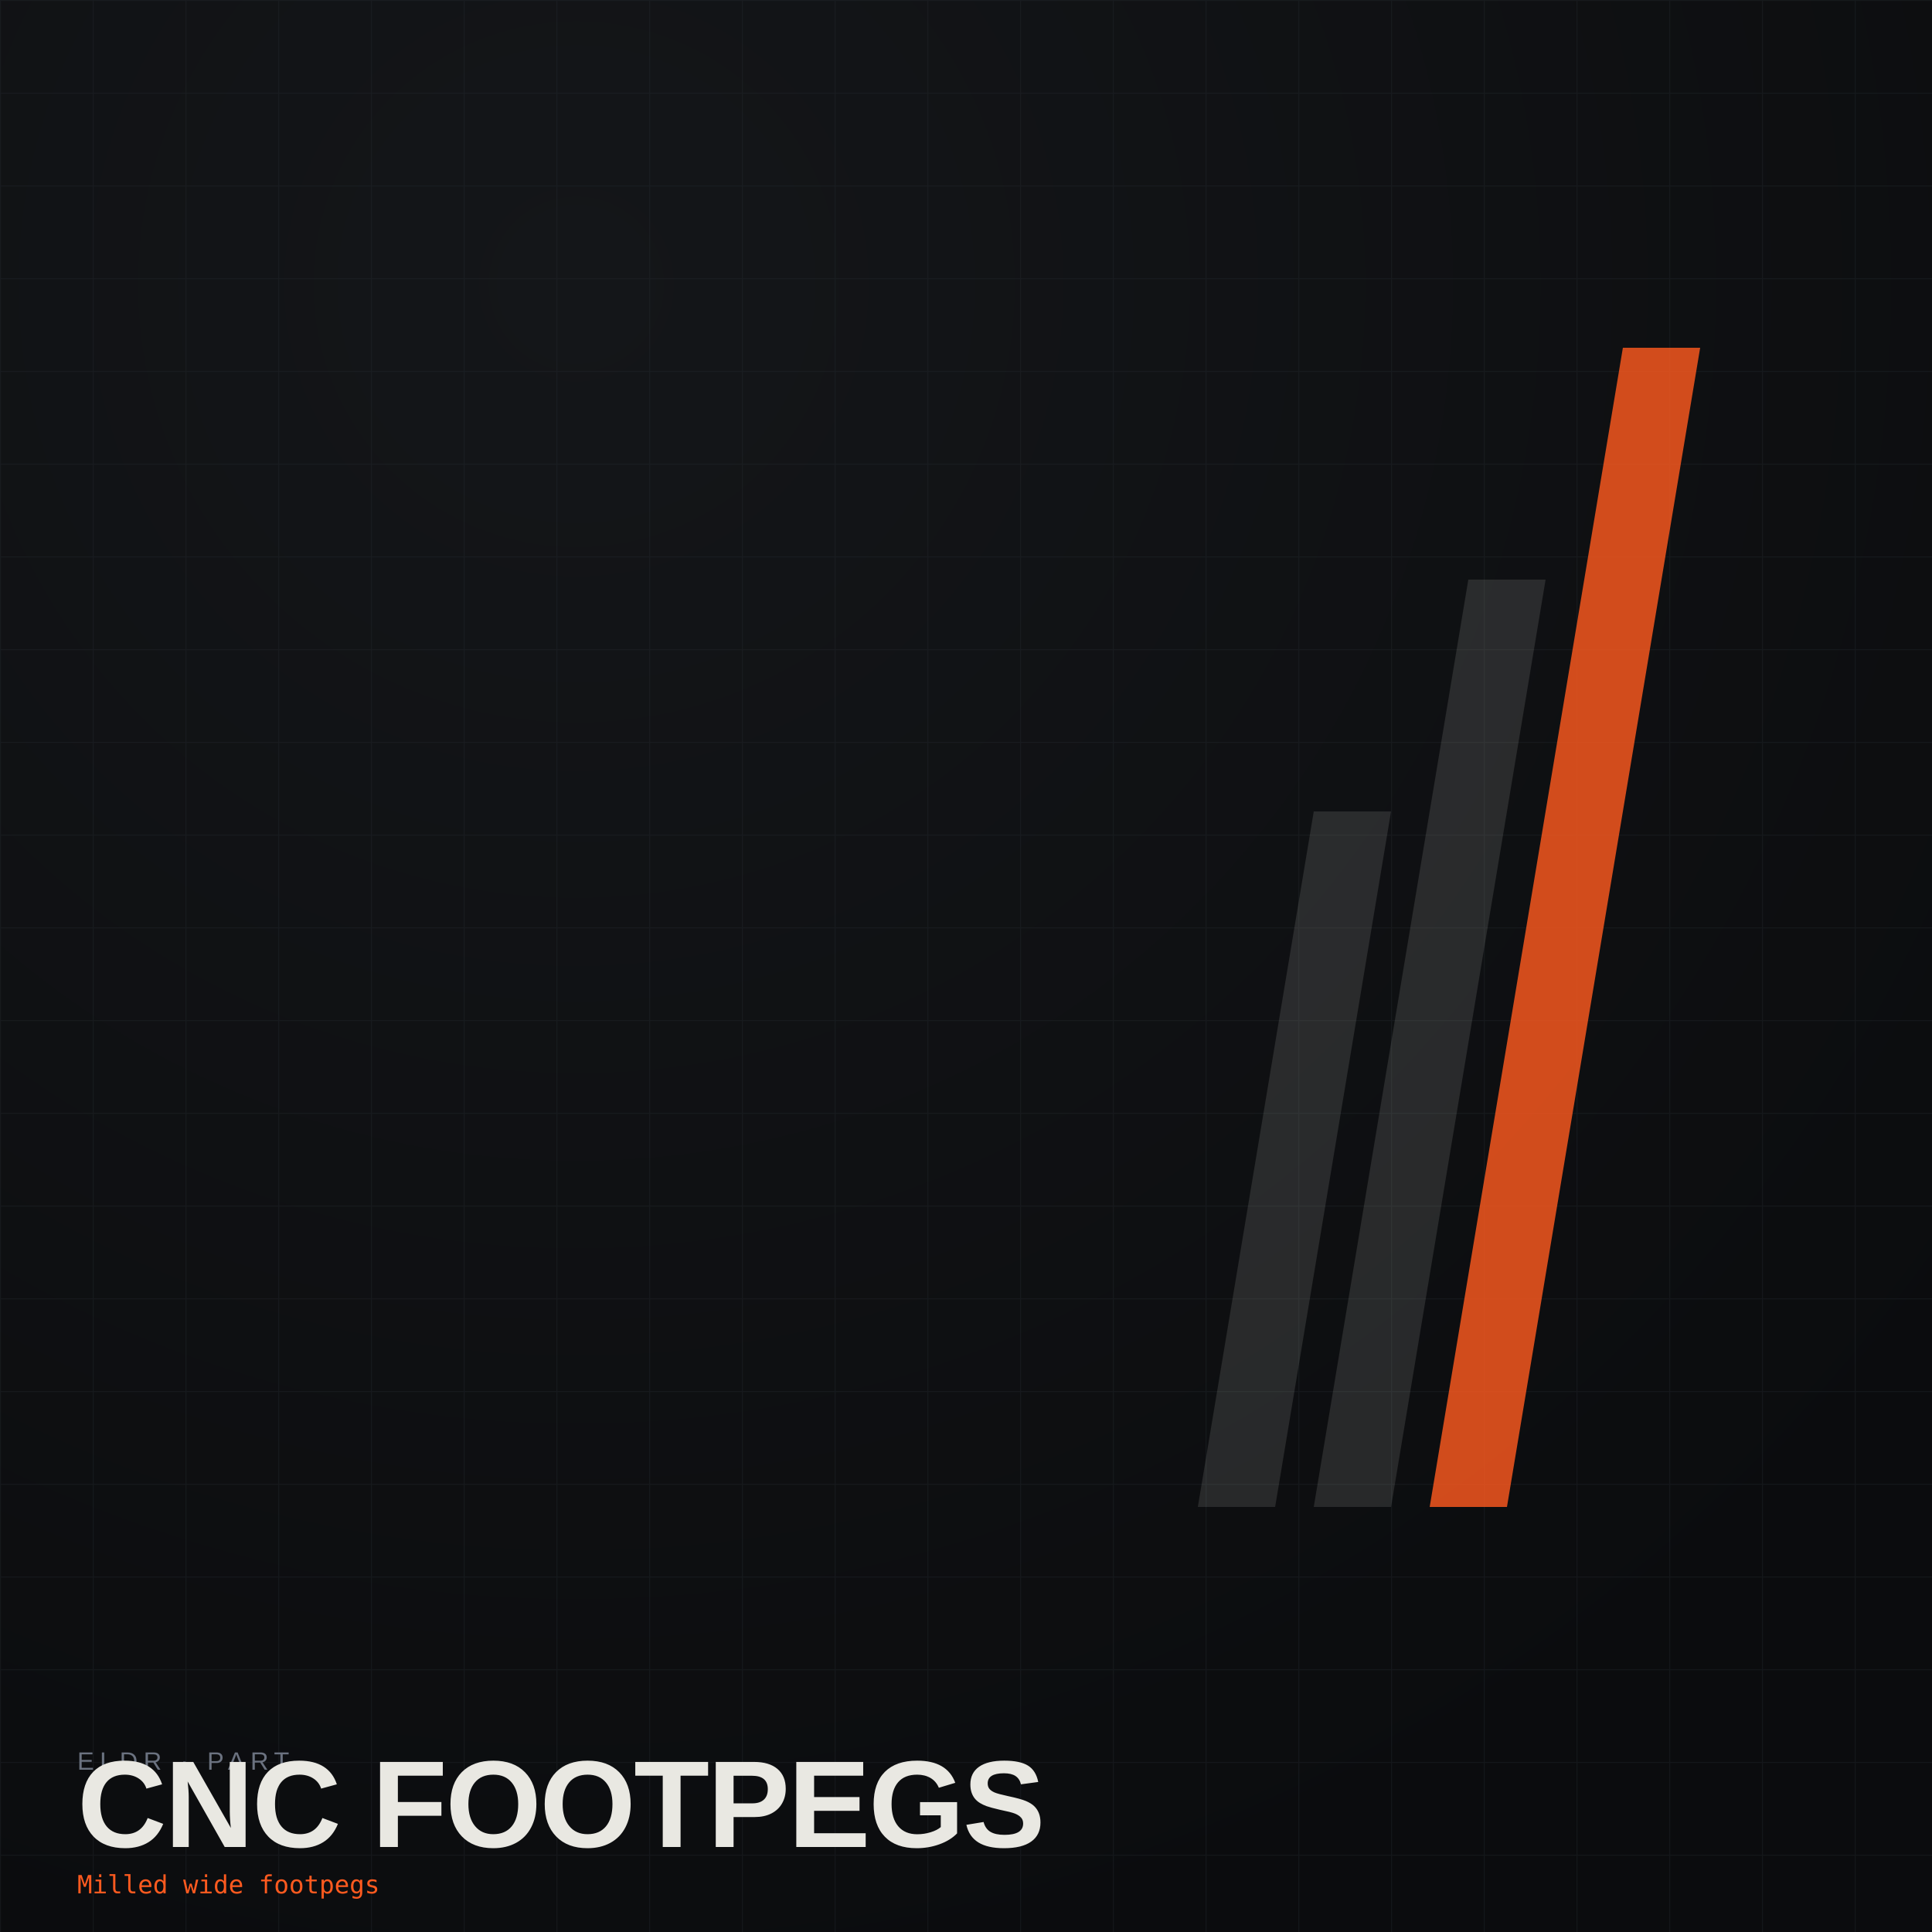
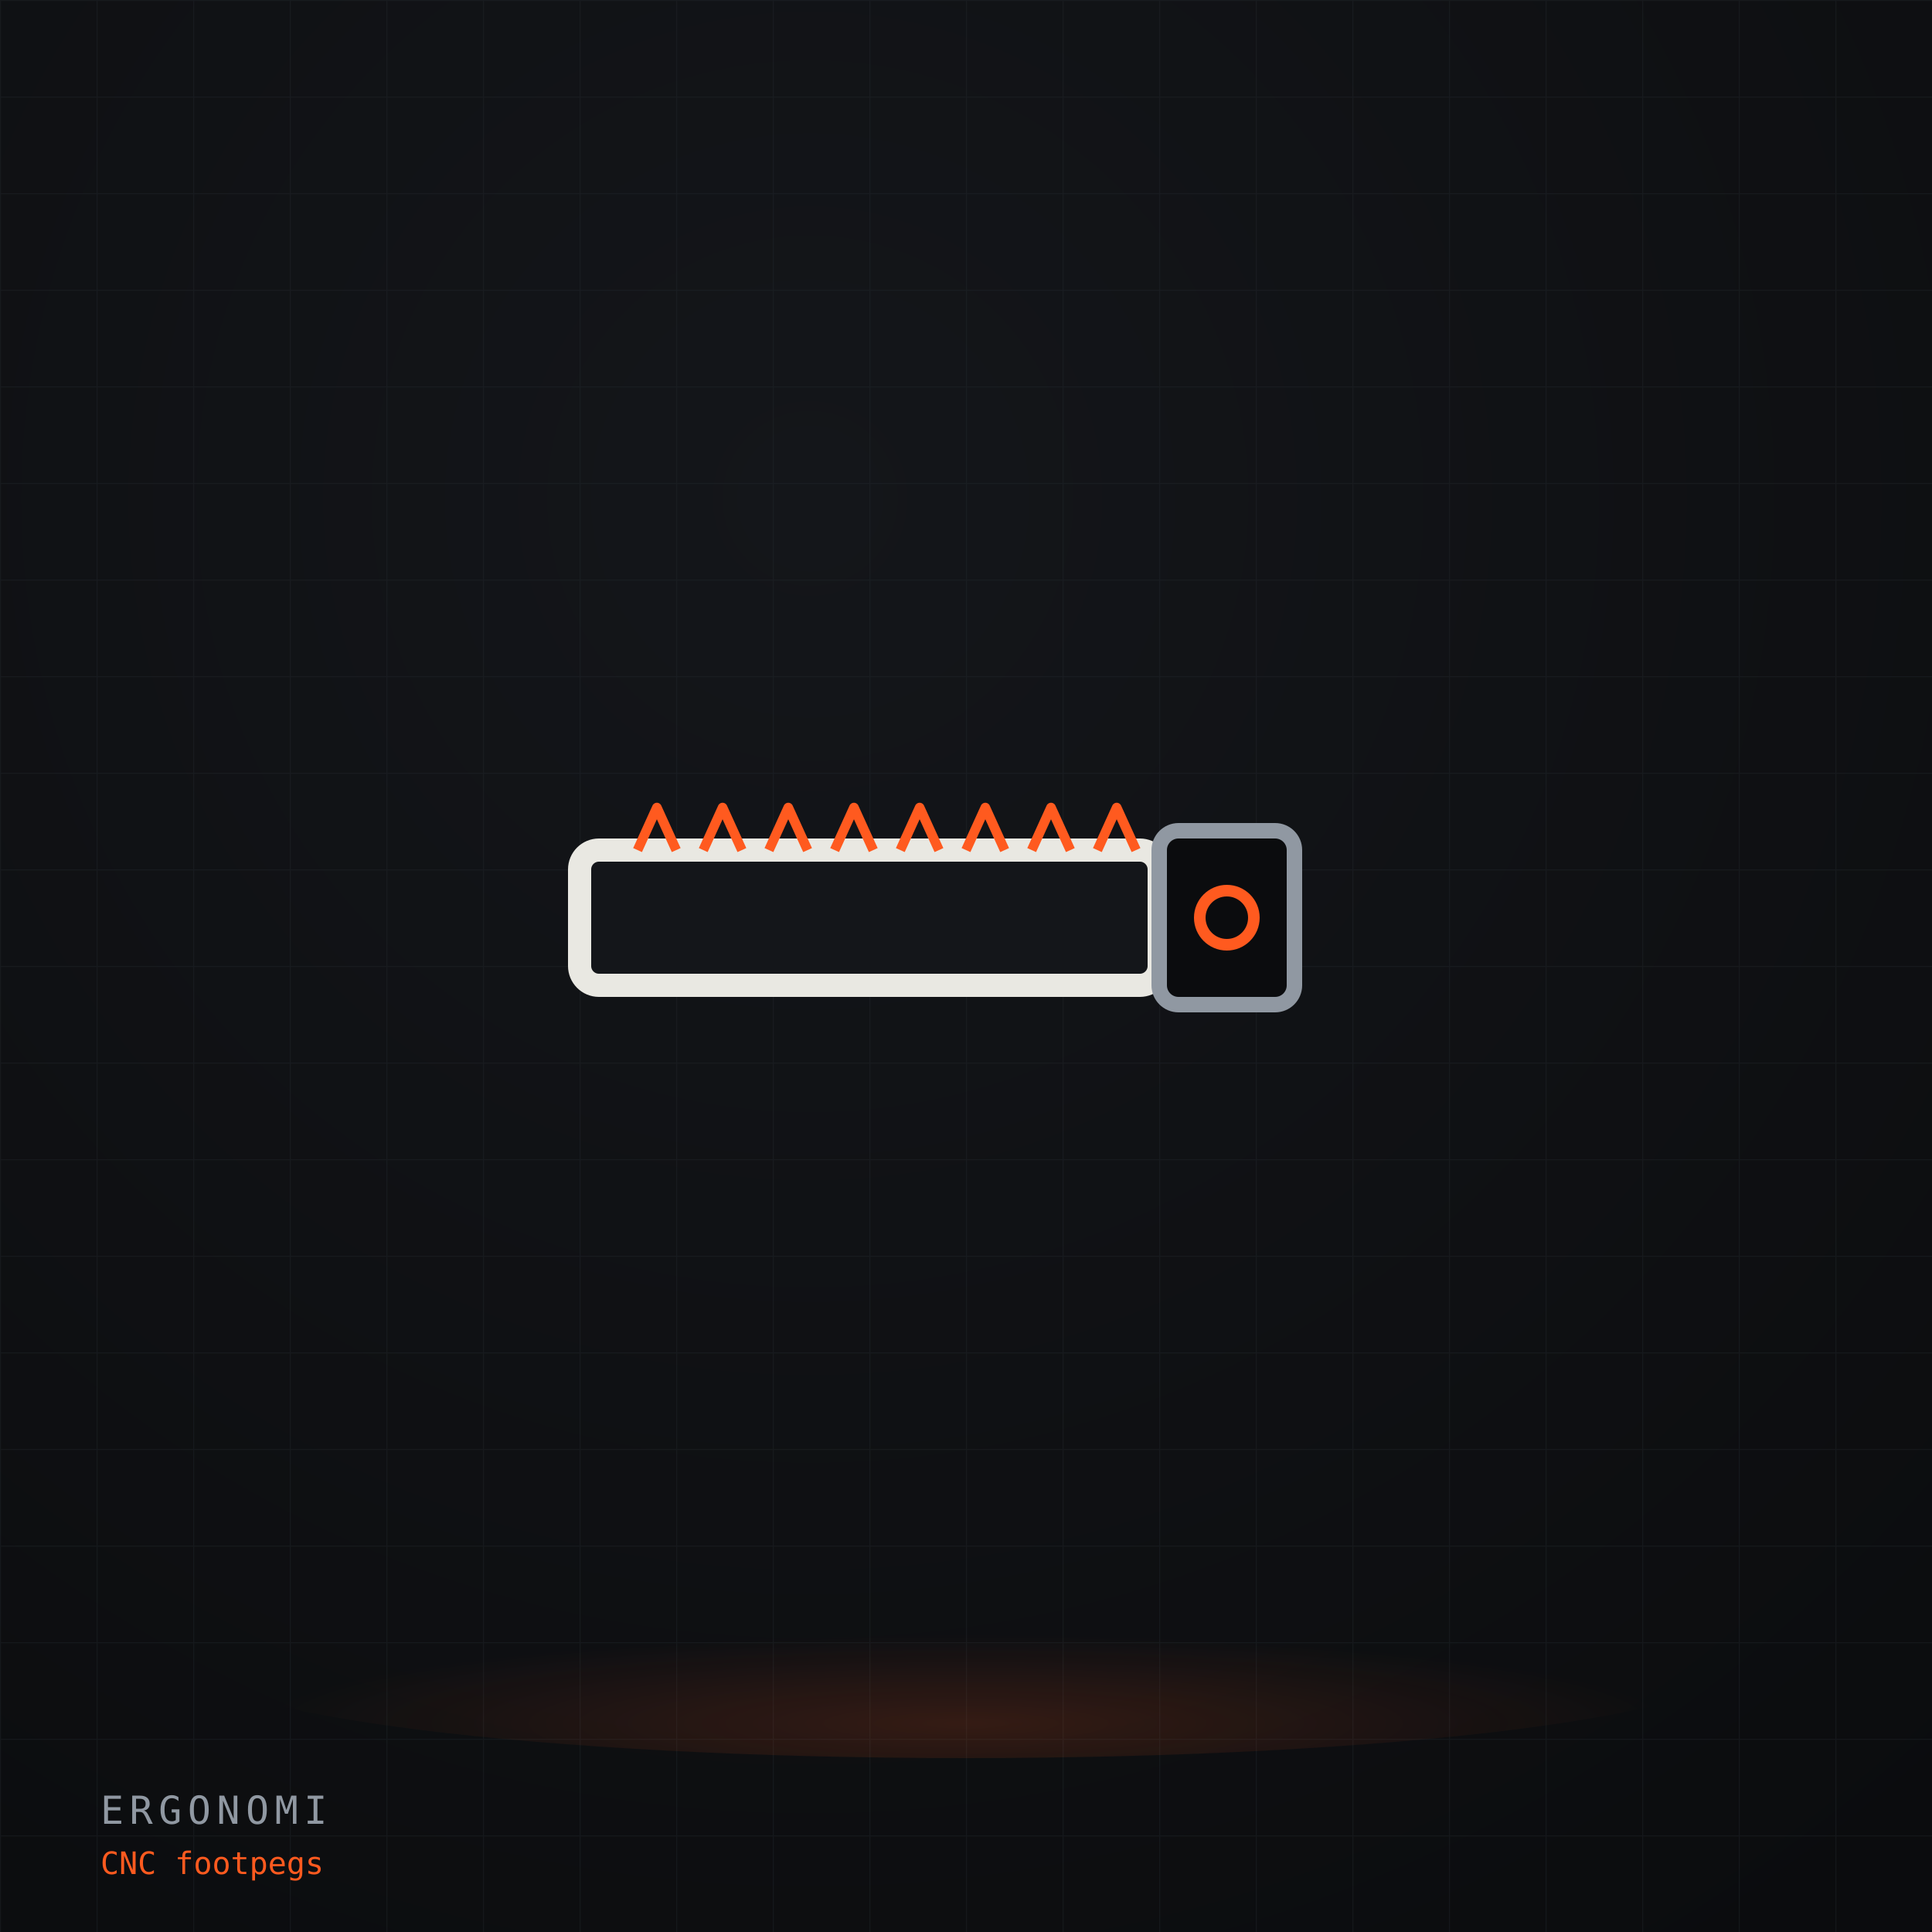
- <svg xmlns="http://www.w3.org/2000/svg" width="1000" height="1000" viewBox="0 0 1000 1000" role="img" aria-label="CNC FOOTPEGS">
+ <svg xmlns="http://www.w3.org/2000/svg" width="1000" height="1000" viewBox="0 0 1000 1000" role="img">
  <defs>
-     <radialGradient id="g" cx="30%" cy="15%" r="90%">
-       <stop offset="0%" stop-color="#141619" />
+     <radialGradient id="bg" cx="42%" cy="26%" r="90%">
+       <stop offset="0%" stop-color="#14161A" />
      <stop offset="100%" stop-color="#0B0C0E" />
    </radialGradient>
-     <pattern id="grid" width="48" height="48" patternUnits="userSpaceOnUse">
-       <path d="M48 0H0V48" fill="none" stroke="#262A31" stroke-width="1" />
+     <pattern id="gr" width="50" height="50" patternUnits="userSpaceOnUse">
+       <path d="M50 0H0V50" fill="none" stroke="#262A31" stroke-width="1" />
    </pattern>
+     <radialGradient id="fg" cx="50%" cy="82%" r="46%">
+       <stop offset="0%" stop-color="#FF5A1F" stop-opacity="0.16" />
+       <stop offset="100%" stop-color="#FF5A1F" stop-opacity="0" />
+     </radialGradient>
  </defs>
-   <rect width="1000" height="1000" fill="url(#g)" />
-   <rect width="1000" height="1000" fill="url(#grid)" opacity="0.35" />
-   <g opacity="0.9">
-     <path d="M620 780 L660 780 L720 420 L680 420 Z" fill="#E9E8E2" opacity="0.14" />
-     <path d="M680 780 L720 780 L800 300 L760 300 Z" fill="#E9E8E2" opacity="0.14" />
-     <path d="M740 780 L780 780 L880 180 L840 180 Z" fill="#FF5A1F" opacity="0.9" />
-   </g>
-   <text x="40" y="916" font-family="Arial, sans-serif" font-size="13" letter-spacing="3" fill="#6B7280">ELDR · PART</text>
-   <text x="40" y="956" font-family="Arial Black, Arial, sans-serif" font-weight="900" font-size="64" fill="#E9E8E2" letter-spacing="-1">CNC FOOTPEGS</text>
-   <text x="40" y="980" font-family="monospace" font-size="13" fill="#FF5A1F">Milled wide footpegs</text>
+   <rect width="1000" height="1000" fill="url(#bg)" />
+   <rect width="1000" height="1000" fill="url(#gr)" opacity="0.35" />
+   <ellipse cx="500" cy="860" rx="400" ry="50" fill="url(#fg)" />
+   <rect x="300" y="440" width="300" height="70" rx="10" fill="#14161A" stroke="#E9E8E2" stroke-width="12" />
+   <path d="M330 440 l10 -22 l10 22" fill="none" stroke="#FF5A1F" stroke-width="5" stroke-linejoin="round" />
+   <path d="M364 440 l10 -22 l10 22" fill="none" stroke="#FF5A1F" stroke-width="5" stroke-linejoin="round" />
+   <path d="M398 440 l10 -22 l10 22" fill="none" stroke="#FF5A1F" stroke-width="5" stroke-linejoin="round" />
+   <path d="M432 440 l10 -22 l10 22" fill="none" stroke="#FF5A1F" stroke-width="5" stroke-linejoin="round" />
+   <path d="M466 440 l10 -22 l10 22" fill="none" stroke="#FF5A1F" stroke-width="5" stroke-linejoin="round" />
+   <path d="M500 440 l10 -22 l10 22" fill="none" stroke="#FF5A1F" stroke-width="5" stroke-linejoin="round" />
+   <path d="M534 440 l10 -22 l10 22" fill="none" stroke="#FF5A1F" stroke-width="5" stroke-linejoin="round" />
+   <path d="M568 440 l10 -22 l10 22" fill="none" stroke="#FF5A1F" stroke-width="5" stroke-linejoin="round" />
+   <rect x="600" y="430" width="70" height="90" rx="10" fill="#0B0C0E" stroke="#9098A2" stroke-width="8" />
+   <circle cx="635" cy="475" r="14" fill="none" stroke="#FF5A1F" stroke-width="6" />
+   <text x="52" y="944" font-family="monospace" font-size="20" letter-spacing="3" fill="#9098A2">ERGONOMI</text>
+   <text x="52" y="970" font-family="monospace" font-size="16" fill="#FF5A1F">CNC footpegs</text>
</svg>
